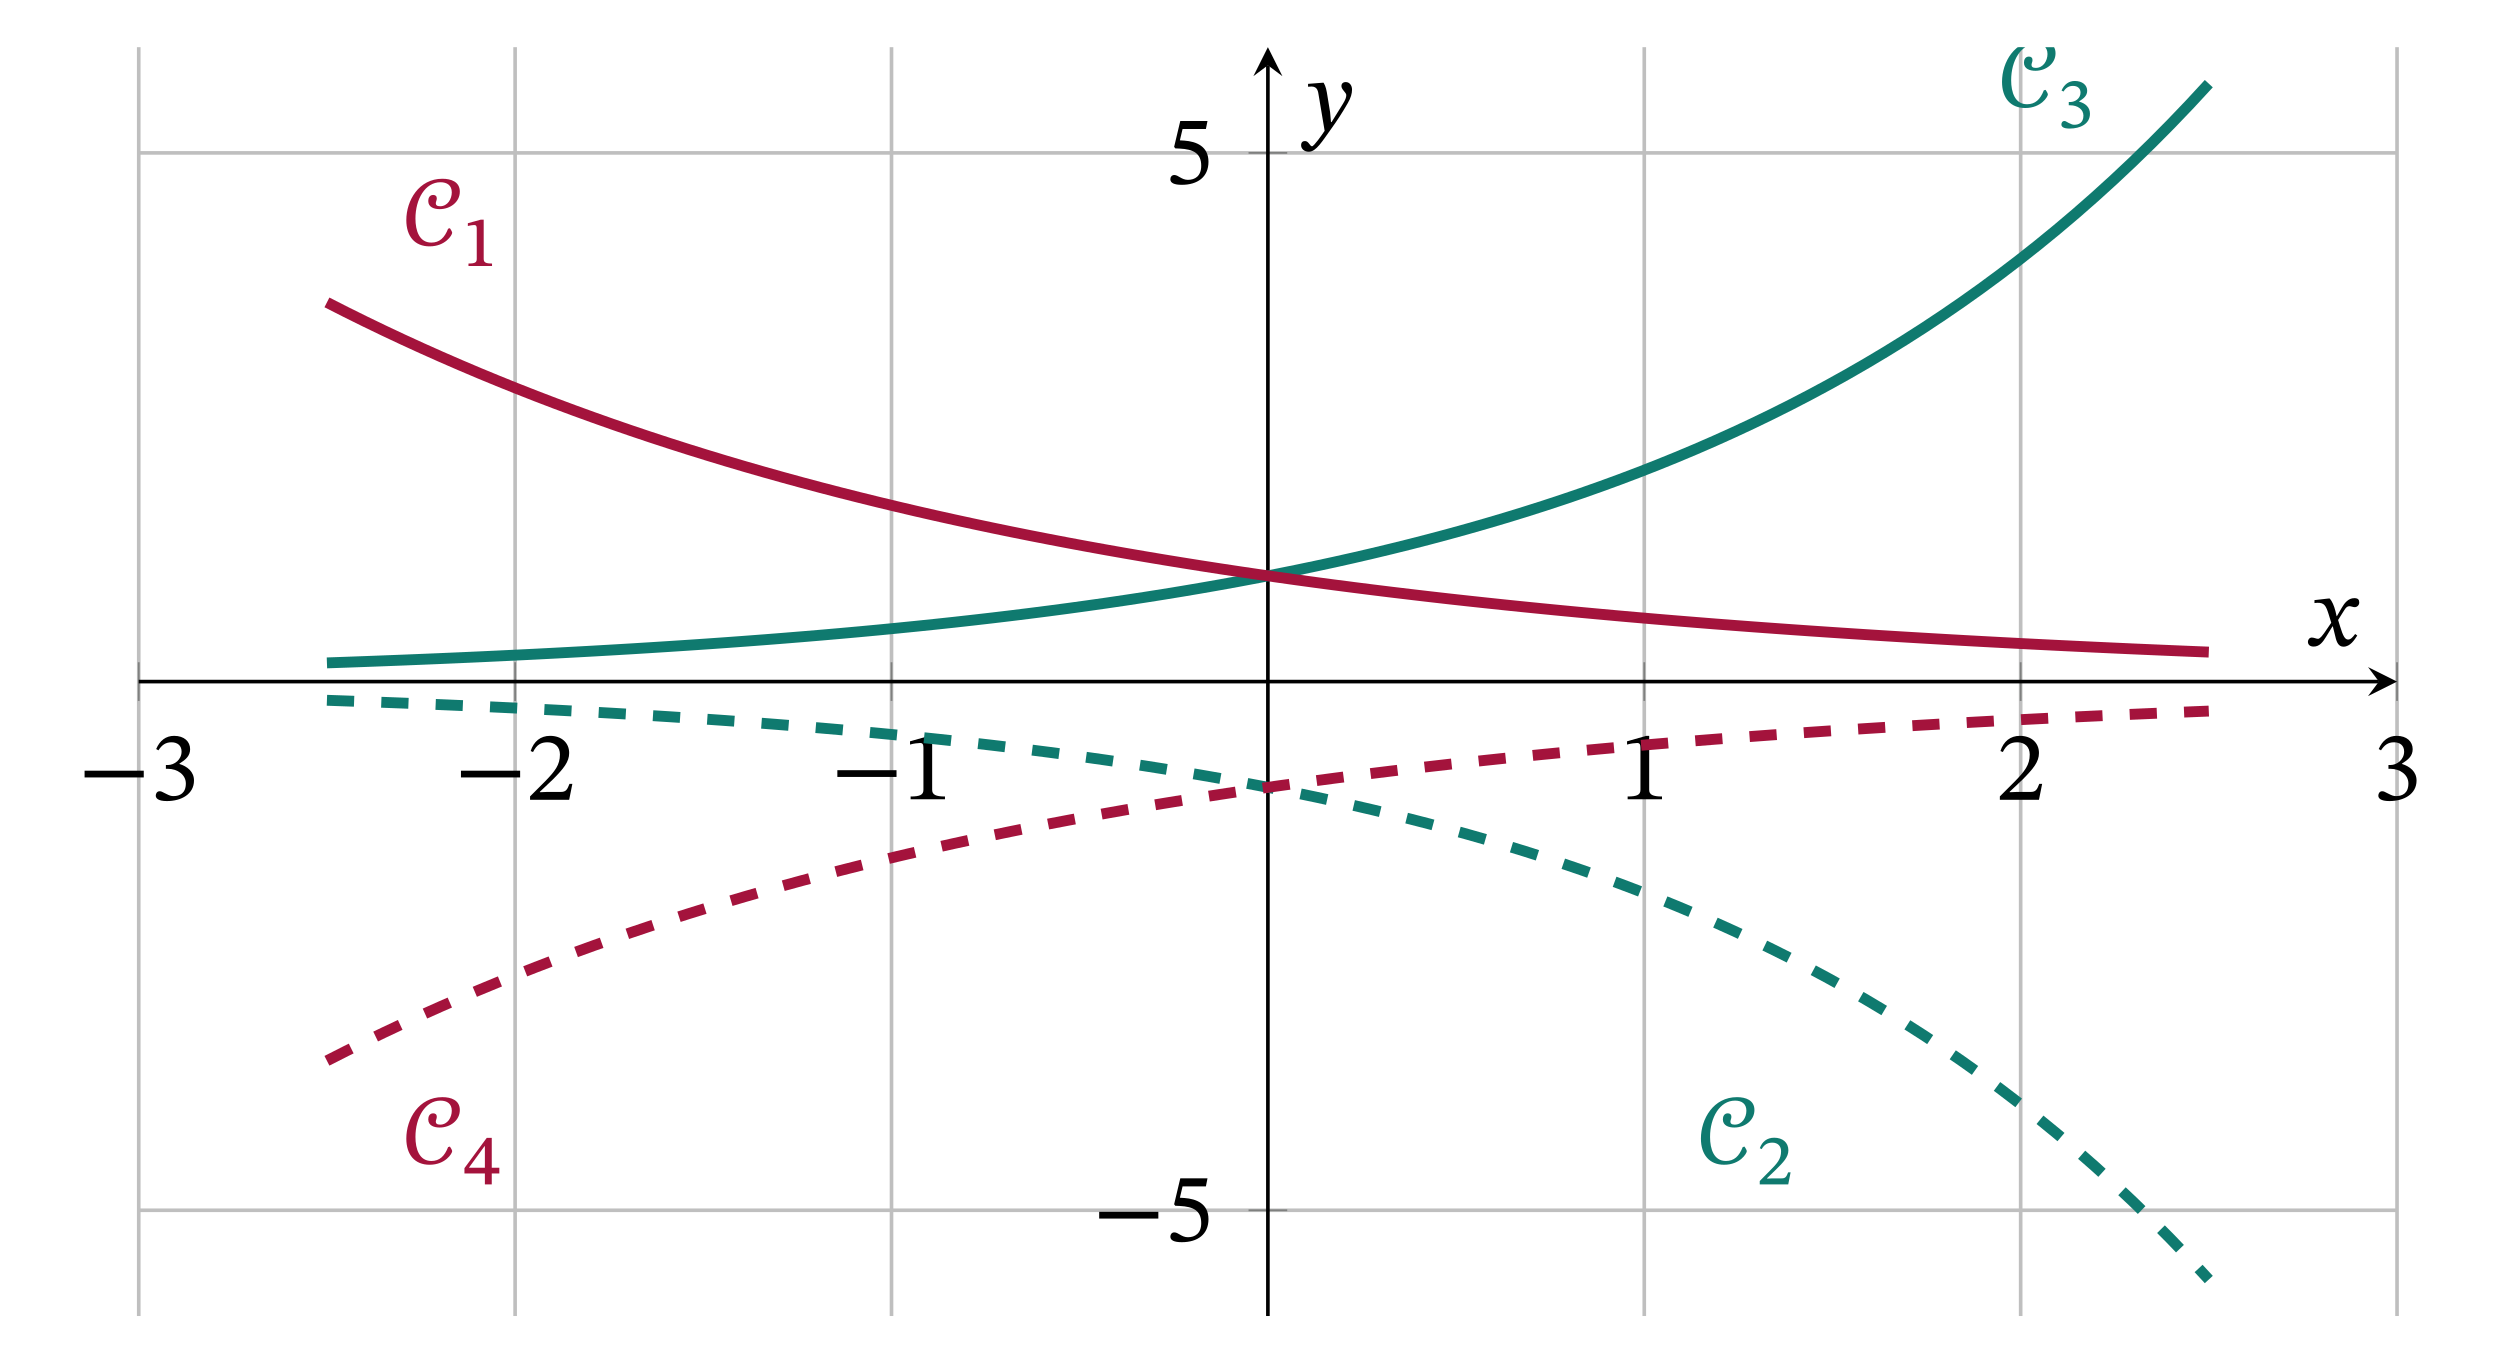
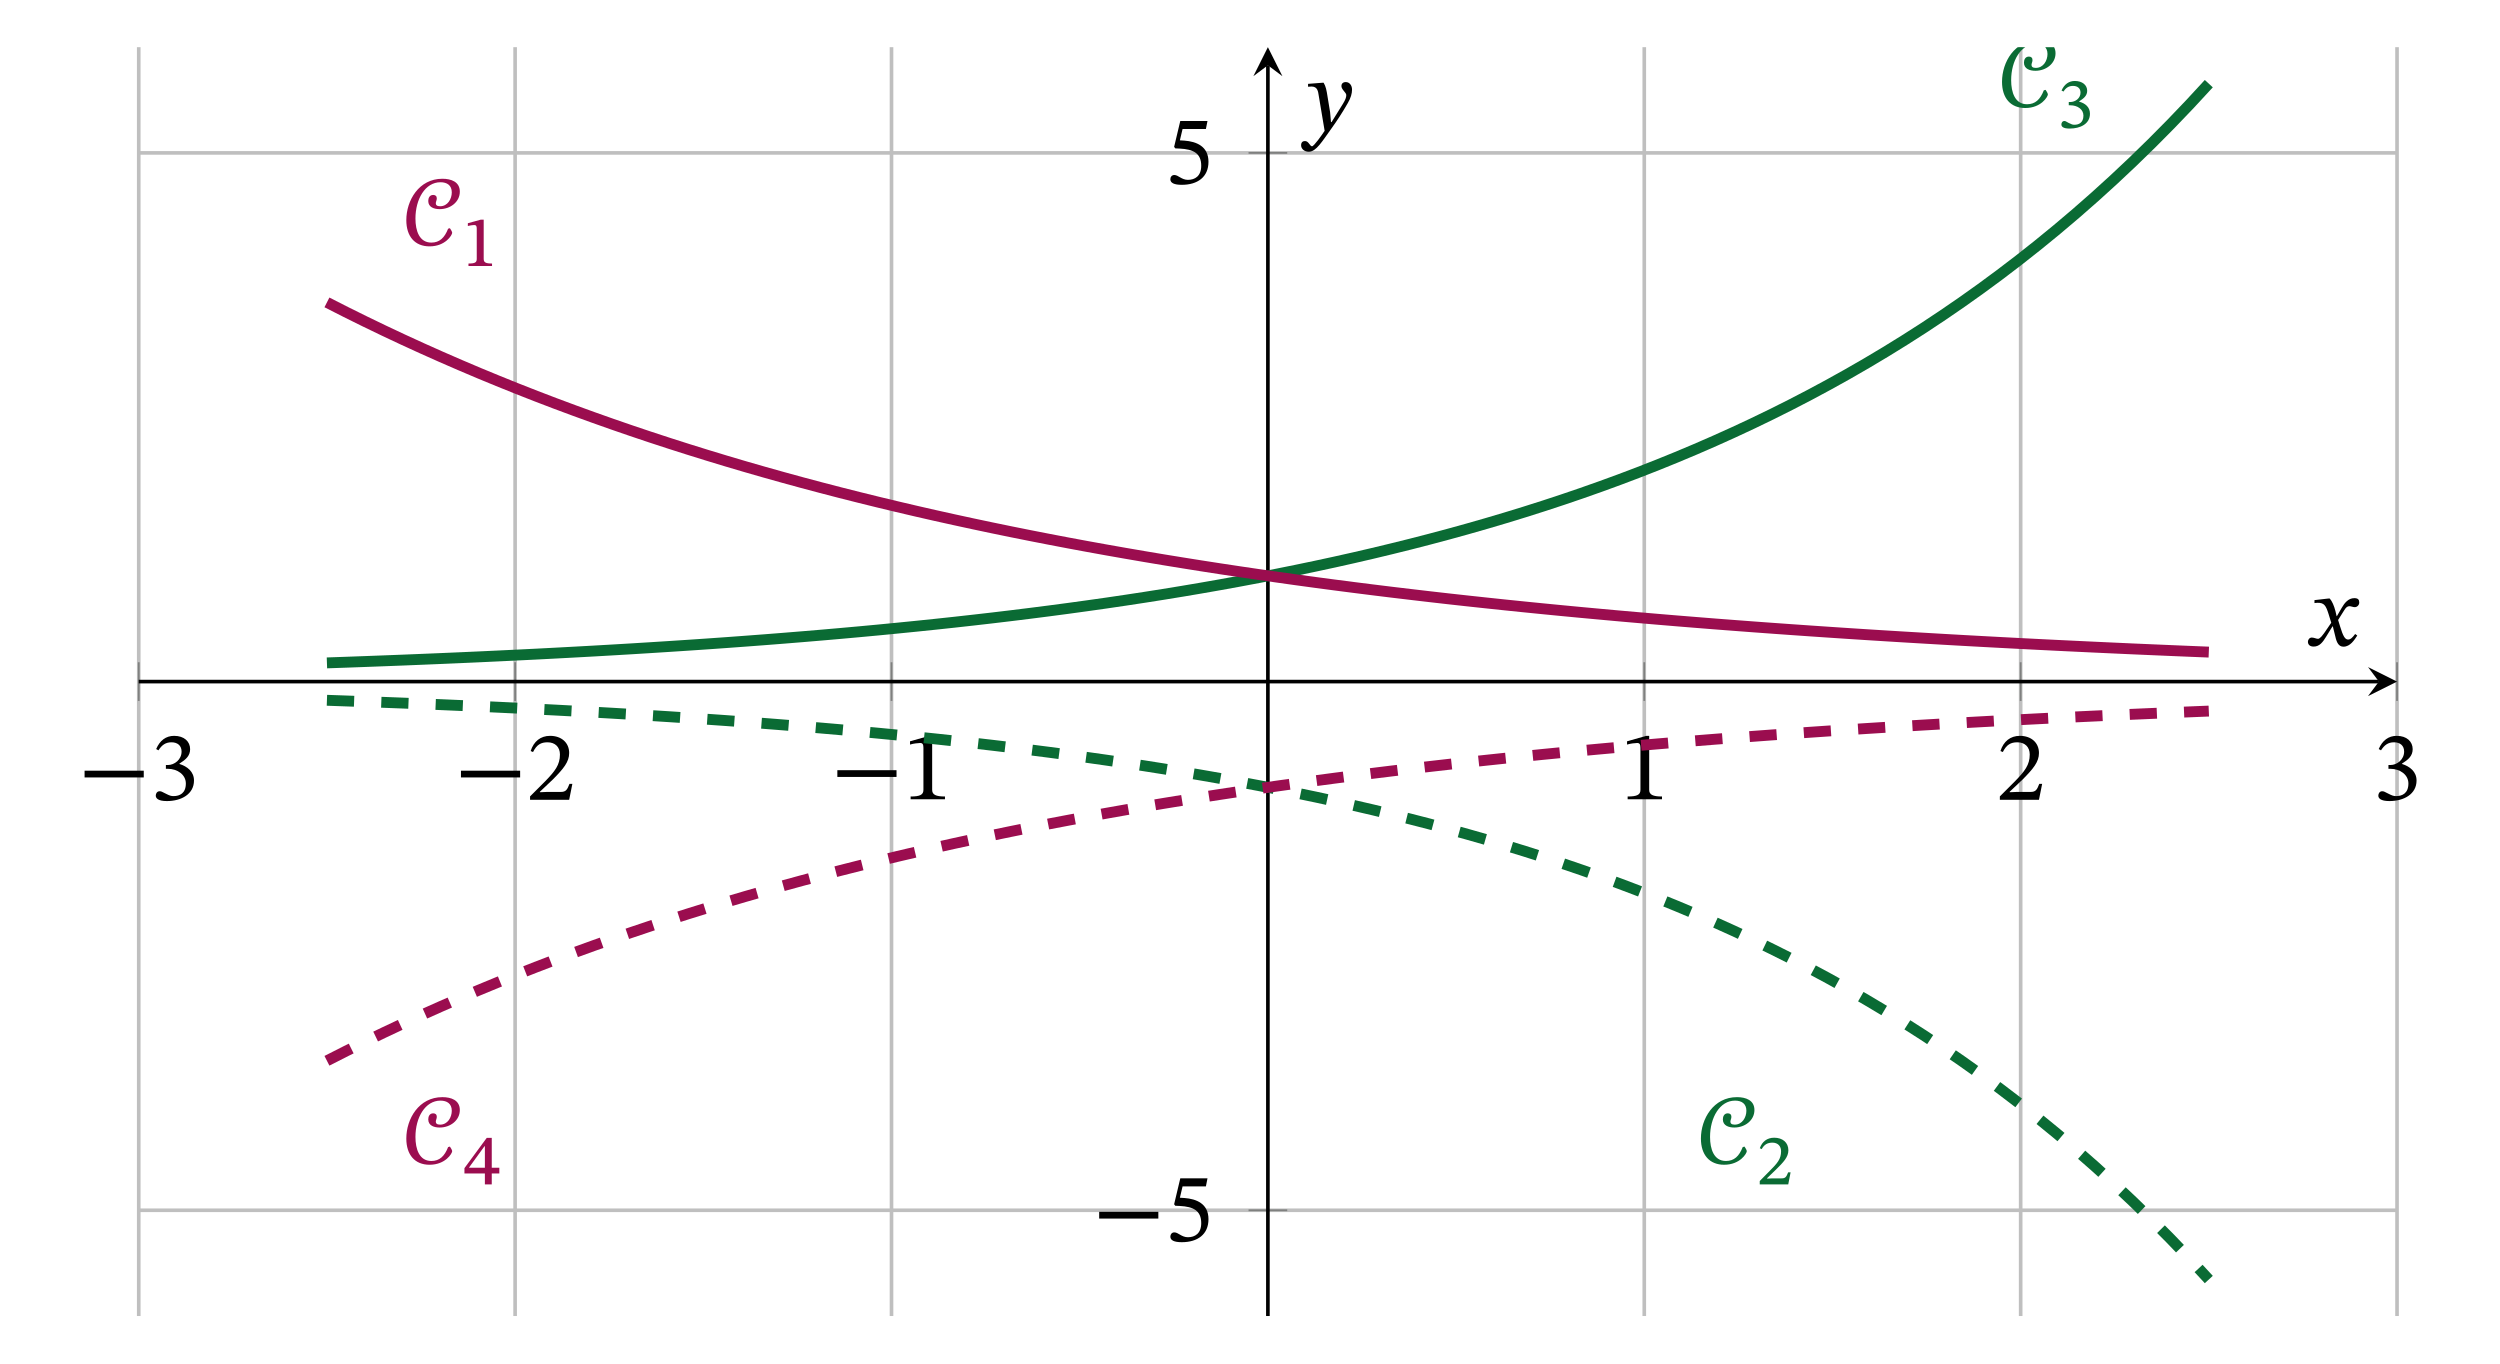
<svg xmlns="http://www.w3.org/2000/svg" xmlns:xlink="http://www.w3.org/1999/xlink" version="1.1" width="274.71" height="149.79" viewBox="0 0 274.71 149.79">
  <defs>
    <path id="font_1_1197" d="M.658 .225V.293H.062V.225H.658Z" />
    <path id="font_1_1140" d="M.086 .498C.12 .551 .157 .579 .217 .579 .279 .579 .319 .545 .319 .486 .319 .405 .248 .35 .18 .35H.161V.312H.181C.277 .312 .362 .253 .362 .164 .362 .066 .301 .037 .238 .037 .214 .037 .2 .041 .157 .063 .122 .081 .114 .086 .098 .086 .072 .086 .059 .063 .059 .042 .059 .016 .081-.013 .171-.013 .317-.013 .444 .057 .444 .194 .444 .283 .377 .336 .297 .361V.364C.36 .404 .405 .441 .405 .51 .405 .586 .346 .644 .244 .644 .162 .644 .1 .598 .063 .511L.086 .498Z" />
    <path id="font_1_1139" d="M.464 .16H.435C.412 .1 .399 .079 .346 .079H.207L.137 .076V.081L.269 .206C.375 .313 .432 .382 .432 .471 .432 .576 .353 .644 .24 .644 .143 .644 .075 .588 .044 .491L.068 .481C.105 .556 .149 .579 .214 .579 .291 .579 .339 .531 .339 .456 .339 .351 .289 .288 .19 .186L.038 .034V0H.432L.464 .16Z" />
    <path id="font_1_1138" d="M.426 0V.028C.334 .028 .297 .046 .297 .095V.639H.268L.074 .584V.551C.105 .561 .156 .567 .176 .567 .201 .567 .209 .553 .209 .518V.095C.209 .045 .174 .028 .08 .028V0H.426Z" />
    <path id="font_1_1142" d="M.417 .549 .433 .63H.159L.097 .369 .109 .354C.123 .354 .128 .354 .154 .352 .292 .345 .37 .304 .37 .179 .37 .075 .307 .037 .236 .037 .172 .037 .139 .086 .099 .086 .074 .086 .059 .066 .059 .043 .059 .006 .097-.013 .174-.013 .333-.013 .443 .065 .443 .219 .443 .376 .32 .423 .202 .432L.155 .435 .182 .549H.417Z" />
    <clipPath id="clip_2">
      <path transform="matrix(1,0,0,-1,15.245,144.609)" d="M0 0H248.151V139.426H0Z" />
    </clipPath>
    <path id="font_1_3413" d="M.303-.012C.463-.012 .531 .102 .531 .125 .531 .135 .516 .16 .508 .171L.49 .166C.454 .074 .404 .026 .321 .026 .2 .026 .161 .145 .161 .268 .161 .464 .259 .634 .413 .634 .479 .634 .527 .603 .527 .532 .527 .466 .486 .392 .409 .392 .376 .392 .366 .406 .366 .422 .366 .438 .376 .452 .376 .471 .376 .494 .362 .506 .34 .506 .302 .506 .29 .473 .29 .445 .29 .381 .351 .363 .405 .363 .513 .363 .608 .436 .608 .539 .608 .639 .52 .669 .432 .669 .196 .669 .069 .451 .069 .252 .069 .088 .155-.012 .303-.012Z" />
    <path id="font_1_4274" d="M.432 0V.036C.34 .036 .312 .052 .312 .103V.667H.269L.084 .616V.576C.11 .583 .154 .59 .175 .59 .203 .59 .212 .575 .212 .539V.103C.212 .052 .189 .036 .093 .036V0H.432Z" />
    <path id="font_1_4275" d="M.489 .174H.454C.428 .109 .416 .087 .359 .087H.229L.151 .083V.09L.276 .211C.387 .32 .457 .393 .457 .491 .457 .605 .372 .672 .253 .672 .15 .672 .079 .615 .046 .521L.073 .508C.11 .574 .156 .601 .228 .601 .306 .601 .352 .55 .352 .478 .352 .365 .299 .305 .187 .193L.045 .049V0H.455L.489 .174Z" />
    <path id="font_1_4276" d="M.084 .52C.117 .575 .161 .601 .22 .601 .283 .601 .328 .568 .328 .505 .328 .421 .251 .369 .18 .369H.159V.322H.181C.285 .322 .37 .264 .37 .173 .37 .069 .3 .042 .241 .042 .212 .042 .202 .047 .156 .069 .119 .09 .11 .096 .097 .096 .065 .096 .053 .068 .053 .046 .053 .017 .075-.013 .172-.013 .324-.013 .464 .053 .464 .201 .464 .298 .393 .352 .309 .374V.379C.374 .421 .424 .459 .424 .531 .424 .614 .353 .672 .246 .672 .163 .672 .095 .626 .055 .534L.084 .52Z" />
    <path id="font_1_4277" d="M.537 .158V.24H.428V.67H.356L.035 .234V.158H.329V0H.428V.158H.537M.329 .24H.103V.246L.323 .549H.329V.24Z" />
    <path id="font_1_3354" d="M.315 .298H.312L.3 .349C.286 .403 .267 .447 .243 .475H.228L.089 .459V.429C.089 .429 .104 .432 .12 .432 .186 .433 .203 .406 .23 .322L.258 .231 .186 .126C.147 .07 .129 .069 .125 .069 .108 .069 .084 .082 .062 .082 .038 .082 .023 .06 .023 .04 .023 .015 .038-.009 .081-.009 .141-.009 .174 .038 .206 .09L.27 .194H.274L.299 .093C.313 .028 .335-.01 .381-.01 .449-.01 .491 .058 .52 .102L.499 .118C.472 .082 .453 .062 .427 .062 .396 .062 .376 .099 .348 .191L.327 .259 .388 .356C.405 .384 .419 .398 .442 .398 .455 .398 .478 .388 .494 .388 .521 .388 .54 .411 .54 .435 .54 .463 .528 .479 .49 .479 .431 .479 .391 .43 .364 .382L.315 .298Z" />
    <path id="font_1_3355" d="M.251 .325C.239 .405 .232 .437 .21 .475H.195L.053 .464V.435C.053 .435 .074 .437 .088 .437 .149 .437 .154 .388 .161 .343L.22-.009C.192-.052 .112-.165 .093-.165 .071-.165 .06-.112 .022-.112-.001-.112-.017-.125-.017-.155-.017-.192 .018-.22 .06-.22 .136-.22 .197-.112 .289 .015 .341 .087 .398 .173 .452 .268 .484 .322 .496 .367 .496 .406 .496 .449 .47 .482 .433 .482 .404 .482 .389 .464 .389 .443 .389 .405 .438 .377 .438 .351 .438 .327 .429 .303 .405 .264L.29 .079H.284L.275 .179 .251 .325Z" />
  </defs>
  <path transform="matrix(1,0,0,-1,15.245,144.609)" stroke-width=".399" stroke-linecap="butt" stroke-miterlimit="10" stroke-linejoin="miter" fill="none" stroke="#bfbfbf" d="M0 0V139.426M41.358 0V139.426M82.717 0V139.426M165.434 0V139.426M206.793 0V139.426M248.151 0V139.426" />
  <path transform="matrix(1,0,0,-1,15.245,144.609)" stroke-width=".399" stroke-linecap="butt" stroke-miterlimit="10" stroke-linejoin="miter" fill="none" stroke="#bfbfbf" d="M0 11.619H248.151M0 127.808H248.151" />
  <path transform="matrix(1,0,0,-1,15.245,144.609)" stroke-width=".199" stroke-linecap="butt" stroke-miterlimit="10" stroke-linejoin="miter" fill="none" stroke="#7f807f" d="M0 67.587V71.839M41.358 67.587V71.839M82.717 67.587V71.839M165.434 67.587V71.839M206.793 67.587V71.839M248.151 67.587V71.839" />
  <path transform="matrix(1,0,0,-1,15.245,144.609)" stroke-width=".199" stroke-linecap="butt" stroke-miterlimit="10" stroke-linejoin="miter" fill="none" stroke="#7f807f" d="M121.95 11.619H126.201M121.95 127.808H126.201" />
  <path transform="matrix(1,0,0,-1,15.245,144.609)" stroke-width=".399" stroke-linecap="butt" stroke-miterlimit="10" stroke-linejoin="miter" fill="none" stroke="#000000" d="M0 69.713H246.158" />
  <path transform="matrix(1,0,0,-1,261.4035,74.89575)" d="M1.993 0-1.196 1.594 0 0-1.196-1.594" />
  <path transform="matrix(1,0,0,-1,15.245,144.609)" stroke-width=".399" stroke-linecap="butt" stroke-miterlimit="10" stroke-linejoin="miter" fill="none" stroke="#000000" d="M124.076 0V137.434" />
  <path transform="matrix(0,-1,-1,-0,139.3205,7.175049)" d="M1.993 0-1.196 1.594 0 0-1.196-1.594" />
  <use data-text="−" xlink:href="#font_1_1197" transform="matrix(10.9091,0,0,-10.9091,8.618,87.88298)" />
  <use data-text="3" xlink:href="#font_1_1140" transform="matrix(10.9091,0,0,-10.9091,16.47255,87.88298)" />
  <use data-text="−" xlink:href="#font_1_1197" transform="matrix(10.9091,0,0,-10.9091,49.976,87.88298)" />
  <use data-text="2" xlink:href="#font_1_1139" transform="matrix(10.9091,0,0,-10.9091,57.83056,87.88298)" />
  <use data-text="−" xlink:href="#font_1_1197" transform="matrix(10.9091,0,0,-10.9091,91.33499,87.82798)" />
  <use data-text="1" xlink:href="#font_1_1138" transform="matrix(10.9091,0,0,-10.9091,99.18955,87.82798)" />
  <use data-text="1" xlink:href="#font_1_1138" transform="matrix(10.9091,0,0,-10.9091,177.979,87.82798)" />
  <use data-text="2" xlink:href="#font_1_1139" transform="matrix(10.9091,0,0,-10.9091,219.337,87.88298)" />
  <use data-text="3" xlink:href="#font_1_1140" transform="matrix(10.9091,0,0,-10.9091,260.696,87.88298)" />
  <use data-text="−" xlink:href="#font_1_1197" transform="matrix(10.9091,0,0,-10.9091,120.105,136.356)" />
  <use data-text="5" xlink:href="#font_1_1142" transform="matrix(10.9091,0,0,-10.9091,127.9595,136.356)" />
  <use data-text="5" xlink:href="#font_1_1142" transform="matrix(10.9091,0,0,-10.9091,127.959,20.16698)" />
  <g clip-path="url(#clip_2)">
-     <path transform="matrix(1,0,0,-1,15.245,144.609)" stroke-width="1.196" stroke-linecap="butt" stroke-miterlimit="10" stroke-linejoin="miter" fill="none" stroke="#0f7a6f" d="M20.679 71.768 22.768 71.841 24.857 71.917 26.946 71.996 29.034 72.076 31.123 72.161 33.212 72.248 35.301 72.338 37.389 72.431 39.478 72.529 41.567 72.629 43.656 72.732 45.744 72.84 47.833 72.952 49.922 73.067 52.011 73.187 54.1 73.31 56.188 73.439 58.277 73.572 60.366 73.709 62.455 73.85 64.543 73.998 66.632 74.151 68.721 74.309 70.81 74.473 72.898 74.643 74.987 74.818 77.076 75 79.165 75.188 81.254 75.383 83.342 75.586 85.431 75.795 87.52 76.011 89.609 76.235 91.697 76.468 93.786 76.708 95.875 76.958 97.964 77.216 100.052 77.483 102.141 77.76 104.23 78.047 106.319 78.343 108.408 78.651 110.496 78.969 112.585 79.299 114.674 79.64 116.763 79.994 118.851 80.36 120.94 80.74 123.029 81.133 125.118 81.537 127.206 81.958 129.295 82.394 131.384 82.845 133.473 83.313 135.562 83.798 137.65 84.3 139.739 84.819 141.828 85.357 143.917 85.914 146.005 86.491 148.094 87.089 150.183 87.708 152.272 88.349 154.361 89.013 156.449 89.7 158.538 90.412 160.627 91.15 162.716 91.913 164.804 92.704 166.893 93.523 168.982 94.371 171.071 95.249 173.159 96.159 175.248 97.101 177.337 98.076 179.426 99.087 181.514 100.133 183.603 101.216 185.692 102.339 187.781 103.501 189.87 104.705 191.958 105.951 194.047 107.242 196.136 108.579 198.225 109.964 200.313 111.397 202.402 112.882 204.491 114.42 206.58 116.013 208.668 117.662 210.757 119.37 212.846 121.138 214.935 122.97 217.024 124.868 219.112 126.832 221.201 128.867 223.29 130.974 225.379 133.156 227.467 135.416" />
-     <path transform="matrix(1,0,0,-1,15.245,144.609)" stroke-width="1.196" stroke-linecap="butt" stroke-dasharray="2.989,2.989" stroke-miterlimit="10" stroke-linejoin="miter" fill="none" stroke="#0f7a6f" d="M20.679 67.659 22.768 67.585 24.857 67.51 26.946 67.431 29.034 67.351 31.123 67.266 33.212 67.179 35.301 67.088 37.389 66.995 39.478 66.897 41.567 66.797 43.656 66.694 45.744 66.586 47.833 66.474 49.922 66.359 52.011 66.24 54.1 66.116 56.188 65.987 58.277 65.855 60.366 65.718 62.455 65.576 64.543 65.429 66.632 65.275 68.721 65.117 70.81 64.953 72.898 64.783 74.987 64.608 77.076 64.427 79.165 64.238 81.254 64.043 83.342 63.841 85.431 63.632 87.52 63.416 89.609 63.191 91.697 62.959 93.786 62.718 95.875 62.468 97.964 62.21 100.052 61.943 102.141 61.666 104.23 61.379 106.319 61.083 108.408 60.775 110.496 60.458 112.585 60.128 114.674 59.786 116.763 59.433 118.851 59.067 120.94 58.687 123.029 58.294 125.118 57.89 127.206 57.469 129.295 57.033 131.384 56.581 133.473 56.113 135.562 55.629 137.65 55.127 139.739 54.607 141.828 54.069 143.917 53.512 146.005 52.935 148.094 52.338 150.183 51.718 152.272 51.078 154.361 50.413 156.449 49.726 158.538 49.014 160.627 48.277 162.716 47.514 164.804 46.723 166.893 45.903 168.982 45.055 171.071 44.177 173.159 43.267 175.248 42.325 177.337 41.35 179.426 40.34 181.514 39.294 183.603 38.21 185.692 37.087 187.781 35.925 189.87 34.721 191.958 33.475 194.047 32.184 196.136 30.848 198.225 29.463 200.313 28.029 202.402 26.544 204.491 25.007 206.58 23.414 208.668 21.764 210.757 20.056 212.846 18.289 214.935 16.457 217.024 14.559 219.112 12.594 221.201 10.56 223.29 8.452 225.379 6.27 227.467 4.01" />
-     <path transform="matrix(1,0,0,-1,15.245,144.609)" stroke-width="1.196" stroke-linecap="butt" stroke-miterlimit="10" stroke-linejoin="miter" fill="none" stroke="#a4133c" d="M20.679 111.381 22.768 110.319 24.857 109.285 26.946 108.277 29.034 107.295 31.123 106.338 33.212 105.405 35.301 104.496 37.389 103.609 39.478 102.747 41.567 101.905 43.656 101.085 45.744 100.286 47.833 99.508 49.922 98.749 52.011 98.009 54.1 97.288 56.188 96.586 58.277 95.902 60.366 95.235 62.455 94.585 64.543 93.951 66.632 93.333 68.721 92.732 70.81 92.146 72.898 91.574 74.987 91.018 77.076 90.475 79.165 89.947 81.254 89.431 83.342 88.929 85.431 88.439 87.52 87.962 89.609 87.498 91.697 87.045 93.786 86.603 95.875 86.173 97.964 85.754 100.052 85.346 102.141 84.947 104.23 84.559 106.319 84.181 108.408 83.813 110.496 83.454 112.585 83.103 114.674 82.763 116.763 82.43 118.851 82.106 120.94 81.791 123.029 81.483 125.118 81.186 127.206 80.893 129.295 80.608 131.384 80.331 133.473 80.061 135.562 79.797 137.65 79.54 139.739 79.291 141.828 79.046 143.917 78.808 146.005 78.577 148.094 78.352 150.183 78.131 152.272 77.917 154.361 77.708 156.449 77.504 158.538 77.306 160.627 77.113 162.716 76.923 164.804 76.74 166.893 76.561 168.982 76.386 171.071 76.217 173.159 76.05 175.248 75.89 177.337 75.732 179.426 75.579 181.514 75.43 183.603 75.284 185.692 75.142 187.781 75.003 189.87 74.868 191.958 74.737 194.047 74.609 196.136 74.485 198.225 74.363 200.313 74.244 202.402 74.129 204.491 74.017 206.58 73.907 208.668 73.8 210.757 73.696 212.846 73.595 214.935 73.496 217.024 73.4 219.112 73.305 221.201 73.215 223.29 73.125 225.379 73.038 227.467 72.953" />
-     <path transform="matrix(1,0,0,-1,15.245,144.609)" stroke-width="1.196" stroke-linecap="butt" stroke-dasharray="2.989,2.989" stroke-miterlimit="10" stroke-linejoin="miter" fill="none" stroke="#a4133c" d="M20.679 28.046 22.768 29.107 24.857 30.142 26.946 31.15 29.034 32.132 31.123 33.088 33.212 34.022 35.301 34.93 37.389 35.817 39.478 36.68 41.567 37.521 43.656 38.341 45.744 39.14 47.833 39.919 49.922 40.678 52.011 41.417 54.1 42.138 56.188 42.84 58.277 43.525 60.366 44.192 62.455 44.842 64.543 45.476 66.632 46.093 68.721 46.694 70.81 47.28 72.898 47.852 74.987 48.409 77.076 48.952 79.165 49.48 81.254 49.995 83.342 50.498 85.431 50.987 87.52 51.464 89.609 51.929 91.697 52.382 93.786 52.823 95.875 53.253 97.964 53.673 100.052 54.081 102.141 54.479 104.23 54.867 106.319 55.245 108.408 55.614 110.496 55.973 112.585 56.323 114.674 56.664 116.763 56.996 118.851 57.32 120.94 57.636 123.029 57.943 125.118 58.24 127.206 58.533 129.295 58.818 131.384 59.096 133.473 59.365 135.562 59.629 137.65 59.886 139.739 60.136 141.828 60.38 143.917 60.618 146.005 60.849 148.094 61.075 150.183 61.296 152.272 61.509 154.361 61.719 156.449 61.922 158.538 62.121 160.627 62.314 162.716 62.503 164.804 62.687 166.893 62.866 168.982 63.04 171.071 63.21 173.159 63.376 175.248 63.536 177.337 63.694 179.426 63.848 181.514 63.997 183.603 64.142 185.692 64.285 187.781 64.423 189.87 64.558 191.958 64.689 194.047 64.817 196.136 64.941 198.225 65.063 200.313 65.182 202.402 65.297 204.491 65.41 206.58 65.519 208.668 65.626 210.757 65.731 212.846 65.832 214.935 65.93 217.024 66.027 219.112 66.121 221.201 66.212 223.29 66.301 225.379 66.388 227.467 66.473" />
-     <use data-text="𝒞" xlink:href="#font_1_3413" transform="matrix(10.9091,0,0,-10.9091,43.895,26.94098)" fill="#a4133c" />
-     <use data-text="1" xlink:href="#font_1_4274" transform="matrix(7.6364,0,0,-7.6364,50.768,29.23198)" fill="#a4133c" />
-     <use data-text="𝒞" xlink:href="#font_1_3413" transform="matrix(10.9091,0,0,-10.9091,186.151,127.857)" fill="#0f7a6f" />
-     <use data-text="2" xlink:href="#font_1_4275" transform="matrix(7.6364,0,0,-7.6364,193.024,130.148)" fill="#0f7a6f" />
-     <use data-text="𝒞" xlink:href="#font_1_3413" transform="matrix(10.9091,0,0,-10.9091,219.237,11.73798)" fill="#0f7a6f" />
-     <use data-text="3" xlink:href="#font_1_4276" transform="matrix(7.6364,0,0,-7.6364,226.11,14.02898)" fill="#0f7a6f" />
-     <use data-text="𝒞" xlink:href="#font_1_3413" transform="matrix(10.9091,0,0,-10.9091,43.895,127.857)" fill="#a4133c" />
-     <use data-text="4" xlink:href="#font_1_4277" transform="matrix(7.6364,0,0,-7.6364,50.768,130.148)" fill="#a4133c" />
+     <path transform="matrix(1,0,0,-1,15.245,144.609)" stroke-width="1.196" stroke-linecap="butt" stroke-miterlimit="10" stroke-linejoin="miter" fill="none" stroke="#0a6b34" d="M20.679 71.768 22.768 71.841 24.857 71.917 26.946 71.996 29.034 72.076 31.123 72.161 33.212 72.248 35.301 72.338 37.389 72.431 39.478 72.529 41.567 72.629 43.656 72.732 45.744 72.84 47.833 72.952 49.922 73.067 52.011 73.187 54.1 73.31 56.188 73.439 58.277 73.572 60.366 73.709 62.455 73.85 64.543 73.998 66.632 74.151 68.721 74.309 70.81 74.473 72.898 74.643 74.987 74.818 77.076 75 79.165 75.188 81.254 75.383 83.342 75.586 85.431 75.795 87.52 76.011 89.609 76.235 91.697 76.468 93.786 76.708 95.875 76.958 97.964 77.216 100.052 77.483 102.141 77.76 104.23 78.047 106.319 78.343 108.408 78.651 110.496 78.969 112.585 79.299 114.674 79.64 116.763 79.994 118.851 80.36 120.94 80.74 123.029 81.133 125.118 81.537 127.206 81.958 129.295 82.394 131.384 82.845 133.473 83.313 135.562 83.798 137.65 84.3 139.739 84.819 141.828 85.357 143.917 85.914 146.005 86.491 148.094 87.089 150.183 87.708 152.272 88.349 154.361 89.013 156.449 89.7 158.538 90.412 160.627 91.15 162.716 91.913 164.804 92.704 166.893 93.523 168.982 94.371 171.071 95.249 173.159 96.159 175.248 97.101 177.337 98.076 179.426 99.087 181.514 100.133 183.603 101.216 185.692 102.339 187.781 103.501 189.87 104.705 191.958 105.951 194.047 107.242 196.136 108.579 198.225 109.964 200.313 111.397 202.402 112.882 204.491 114.42 206.58 116.013 208.668 117.662 210.757 119.37 212.846 121.138 214.935 122.97 217.024 124.868 219.112 126.832 221.201 128.867 223.29 130.974 225.379 133.156 227.467 135.416" />
+     <path transform="matrix(1,0,0,-1,15.245,144.609)" stroke-width="1.196" stroke-linecap="butt" stroke-dasharray="2.989,2.989" stroke-miterlimit="10" stroke-linejoin="miter" fill="none" stroke="#0a6b34" d="M20.679 67.659 22.768 67.585 24.857 67.51 26.946 67.431 29.034 67.351 31.123 67.266 33.212 67.179 35.301 67.088 37.389 66.995 39.478 66.897 41.567 66.797 43.656 66.694 45.744 66.586 47.833 66.474 49.922 66.359 52.011 66.24 54.1 66.116 56.188 65.987 58.277 65.855 60.366 65.718 62.455 65.576 64.543 65.429 66.632 65.275 68.721 65.117 70.81 64.953 72.898 64.783 74.987 64.608 77.076 64.427 79.165 64.238 81.254 64.043 83.342 63.841 85.431 63.632 87.52 63.416 89.609 63.191 91.697 62.959 93.786 62.718 95.875 62.468 97.964 62.21 100.052 61.943 102.141 61.666 104.23 61.379 106.319 61.083 108.408 60.775 110.496 60.458 112.585 60.128 114.674 59.786 116.763 59.433 118.851 59.067 120.94 58.687 123.029 58.294 125.118 57.89 127.206 57.469 129.295 57.033 131.384 56.581 133.473 56.113 135.562 55.629 137.65 55.127 139.739 54.607 141.828 54.069 143.917 53.512 146.005 52.935 148.094 52.338 150.183 51.718 152.272 51.078 154.361 50.413 156.449 49.726 158.538 49.014 160.627 48.277 162.716 47.514 164.804 46.723 166.893 45.903 168.982 45.055 171.071 44.177 173.159 43.267 175.248 42.325 177.337 41.35 179.426 40.34 181.514 39.294 183.603 38.21 185.692 37.087 187.781 35.925 189.87 34.721 191.958 33.475 194.047 32.184 196.136 30.848 198.225 29.463 200.313 28.029 202.402 26.544 204.491 25.007 206.58 23.414 208.668 21.764 210.757 20.056 212.846 18.289 214.935 16.457 217.024 14.559 219.112 12.594 221.201 10.56 223.29 8.452 225.379 6.27 227.467 4.01" />
+     <path transform="matrix(1,0,0,-1,15.245,144.609)" stroke-width="1.196" stroke-linecap="butt" stroke-miterlimit="10" stroke-linejoin="miter" fill="none" stroke="#9b0d4f" d="M20.679 111.381 22.768 110.319 24.857 109.285 26.946 108.277 29.034 107.295 31.123 106.338 33.212 105.405 35.301 104.496 37.389 103.609 39.478 102.747 41.567 101.905 43.656 101.085 45.744 100.286 47.833 99.508 49.922 98.749 52.011 98.009 54.1 97.288 56.188 96.586 58.277 95.902 60.366 95.235 62.455 94.585 64.543 93.951 66.632 93.333 68.721 92.732 70.81 92.146 72.898 91.574 74.987 91.018 77.076 90.475 79.165 89.947 81.254 89.431 83.342 88.929 85.431 88.439 87.52 87.962 89.609 87.498 91.697 87.045 93.786 86.603 95.875 86.173 97.964 85.754 100.052 85.346 102.141 84.947 104.23 84.559 106.319 84.181 108.408 83.813 110.496 83.454 112.585 83.103 114.674 82.763 116.763 82.43 118.851 82.106 120.94 81.791 123.029 81.483 125.118 81.186 127.206 80.893 129.295 80.608 131.384 80.331 133.473 80.061 135.562 79.797 137.65 79.54 139.739 79.291 141.828 79.046 143.917 78.808 146.005 78.577 148.094 78.352 150.183 78.131 152.272 77.917 154.361 77.708 156.449 77.504 158.538 77.306 160.627 77.113 162.716 76.923 164.804 76.74 166.893 76.561 168.982 76.386 171.071 76.217 173.159 76.05 175.248 75.89 177.337 75.732 179.426 75.579 181.514 75.43 183.603 75.284 185.692 75.142 187.781 75.003 189.87 74.868 191.958 74.737 194.047 74.609 196.136 74.485 198.225 74.363 200.313 74.244 202.402 74.129 204.491 74.017 206.58 73.907 208.668 73.8 210.757 73.696 212.846 73.595 214.935 73.496 217.024 73.4 219.112 73.305 221.201 73.215 223.29 73.125 225.379 73.038 227.467 72.953" />
+     <path transform="matrix(1,0,0,-1,15.245,144.609)" stroke-width="1.196" stroke-linecap="butt" stroke-dasharray="2.989,2.989" stroke-miterlimit="10" stroke-linejoin="miter" fill="none" stroke="#9b0d4f" d="M20.679 28.046 22.768 29.107 24.857 30.142 26.946 31.15 29.034 32.132 31.123 33.088 33.212 34.022 35.301 34.93 37.389 35.817 39.478 36.68 41.567 37.521 43.656 38.341 45.744 39.14 47.833 39.919 49.922 40.678 52.011 41.417 54.1 42.138 56.188 42.84 58.277 43.525 60.366 44.192 62.455 44.842 64.543 45.476 66.632 46.093 68.721 46.694 70.81 47.28 72.898 47.852 74.987 48.409 77.076 48.952 79.165 49.48 81.254 49.995 83.342 50.498 85.431 50.987 87.52 51.464 89.609 51.929 91.697 52.382 93.786 52.823 95.875 53.253 97.964 53.673 100.052 54.081 102.141 54.479 104.23 54.867 106.319 55.245 108.408 55.614 110.496 55.973 112.585 56.323 114.674 56.664 116.763 56.996 118.851 57.32 120.94 57.636 123.029 57.943 125.118 58.24 127.206 58.533 129.295 58.818 131.384 59.096 133.473 59.365 135.562 59.629 137.65 59.886 139.739 60.136 141.828 60.38 143.917 60.618 146.005 60.849 148.094 61.075 150.183 61.296 152.272 61.509 154.361 61.719 156.449 61.922 158.538 62.121 160.627 62.314 162.716 62.503 164.804 62.687 166.893 62.866 168.982 63.04 171.071 63.21 173.159 63.376 175.248 63.536 177.337 63.694 179.426 63.848 181.514 63.997 183.603 64.142 185.692 64.285 187.781 64.423 189.87 64.558 191.958 64.689 194.047 64.817 196.136 64.941 198.225 65.063 200.313 65.182 202.402 65.297 204.491 65.41 206.58 65.519 208.668 65.626 210.757 65.731 212.846 65.832 214.935 65.93 217.024 66.027 219.112 66.121 221.201 66.212 223.29 66.301 225.379 66.388 227.467 66.473" />
+     <use data-text="𝒞" xlink:href="#font_1_3413" transform="matrix(10.9091,0,0,-10.9091,43.895,26.94098)" fill="#9b0d4f" />
+     <use data-text="1" xlink:href="#font_1_4274" transform="matrix(7.6364,0,0,-7.6364,50.768,29.23198)" fill="#9b0d4f" />
+     <use data-text="𝒞" xlink:href="#font_1_3413" transform="matrix(10.9091,0,0,-10.9091,186.151,127.857)" fill="#0a6b34" />
+     <use data-text="2" xlink:href="#font_1_4275" transform="matrix(7.6364,0,0,-7.6364,193.024,130.148)" fill="#0a6b34" />
+     <use data-text="𝒞" xlink:href="#font_1_3413" transform="matrix(10.9091,0,0,-10.9091,219.237,11.73798)" fill="#0a6b34" />
+     <use data-text="3" xlink:href="#font_1_4276" transform="matrix(7.6364,0,0,-7.6364,226.11,14.02898)" fill="#0a6b34" />
+     <use data-text="𝒞" xlink:href="#font_1_3413" transform="matrix(10.9091,0,0,-10.9091,43.895,127.857)" fill="#9b0d4f" />
+     <use data-text="4" xlink:href="#font_1_4277" transform="matrix(7.6364,0,0,-7.6364,50.768,130.148)" fill="#9b0d4f" />
  </g>
  <use data-text="𝑥" xlink:href="#font_1_3354" transform="matrix(10.9091,0,0,-10.9091,253.353,70.95098)" />
  <use data-text="𝑦" xlink:href="#font_1_3355" transform="matrix(10.9091,0,0,-10.9091,143.156,14.27599)" />
</svg>
